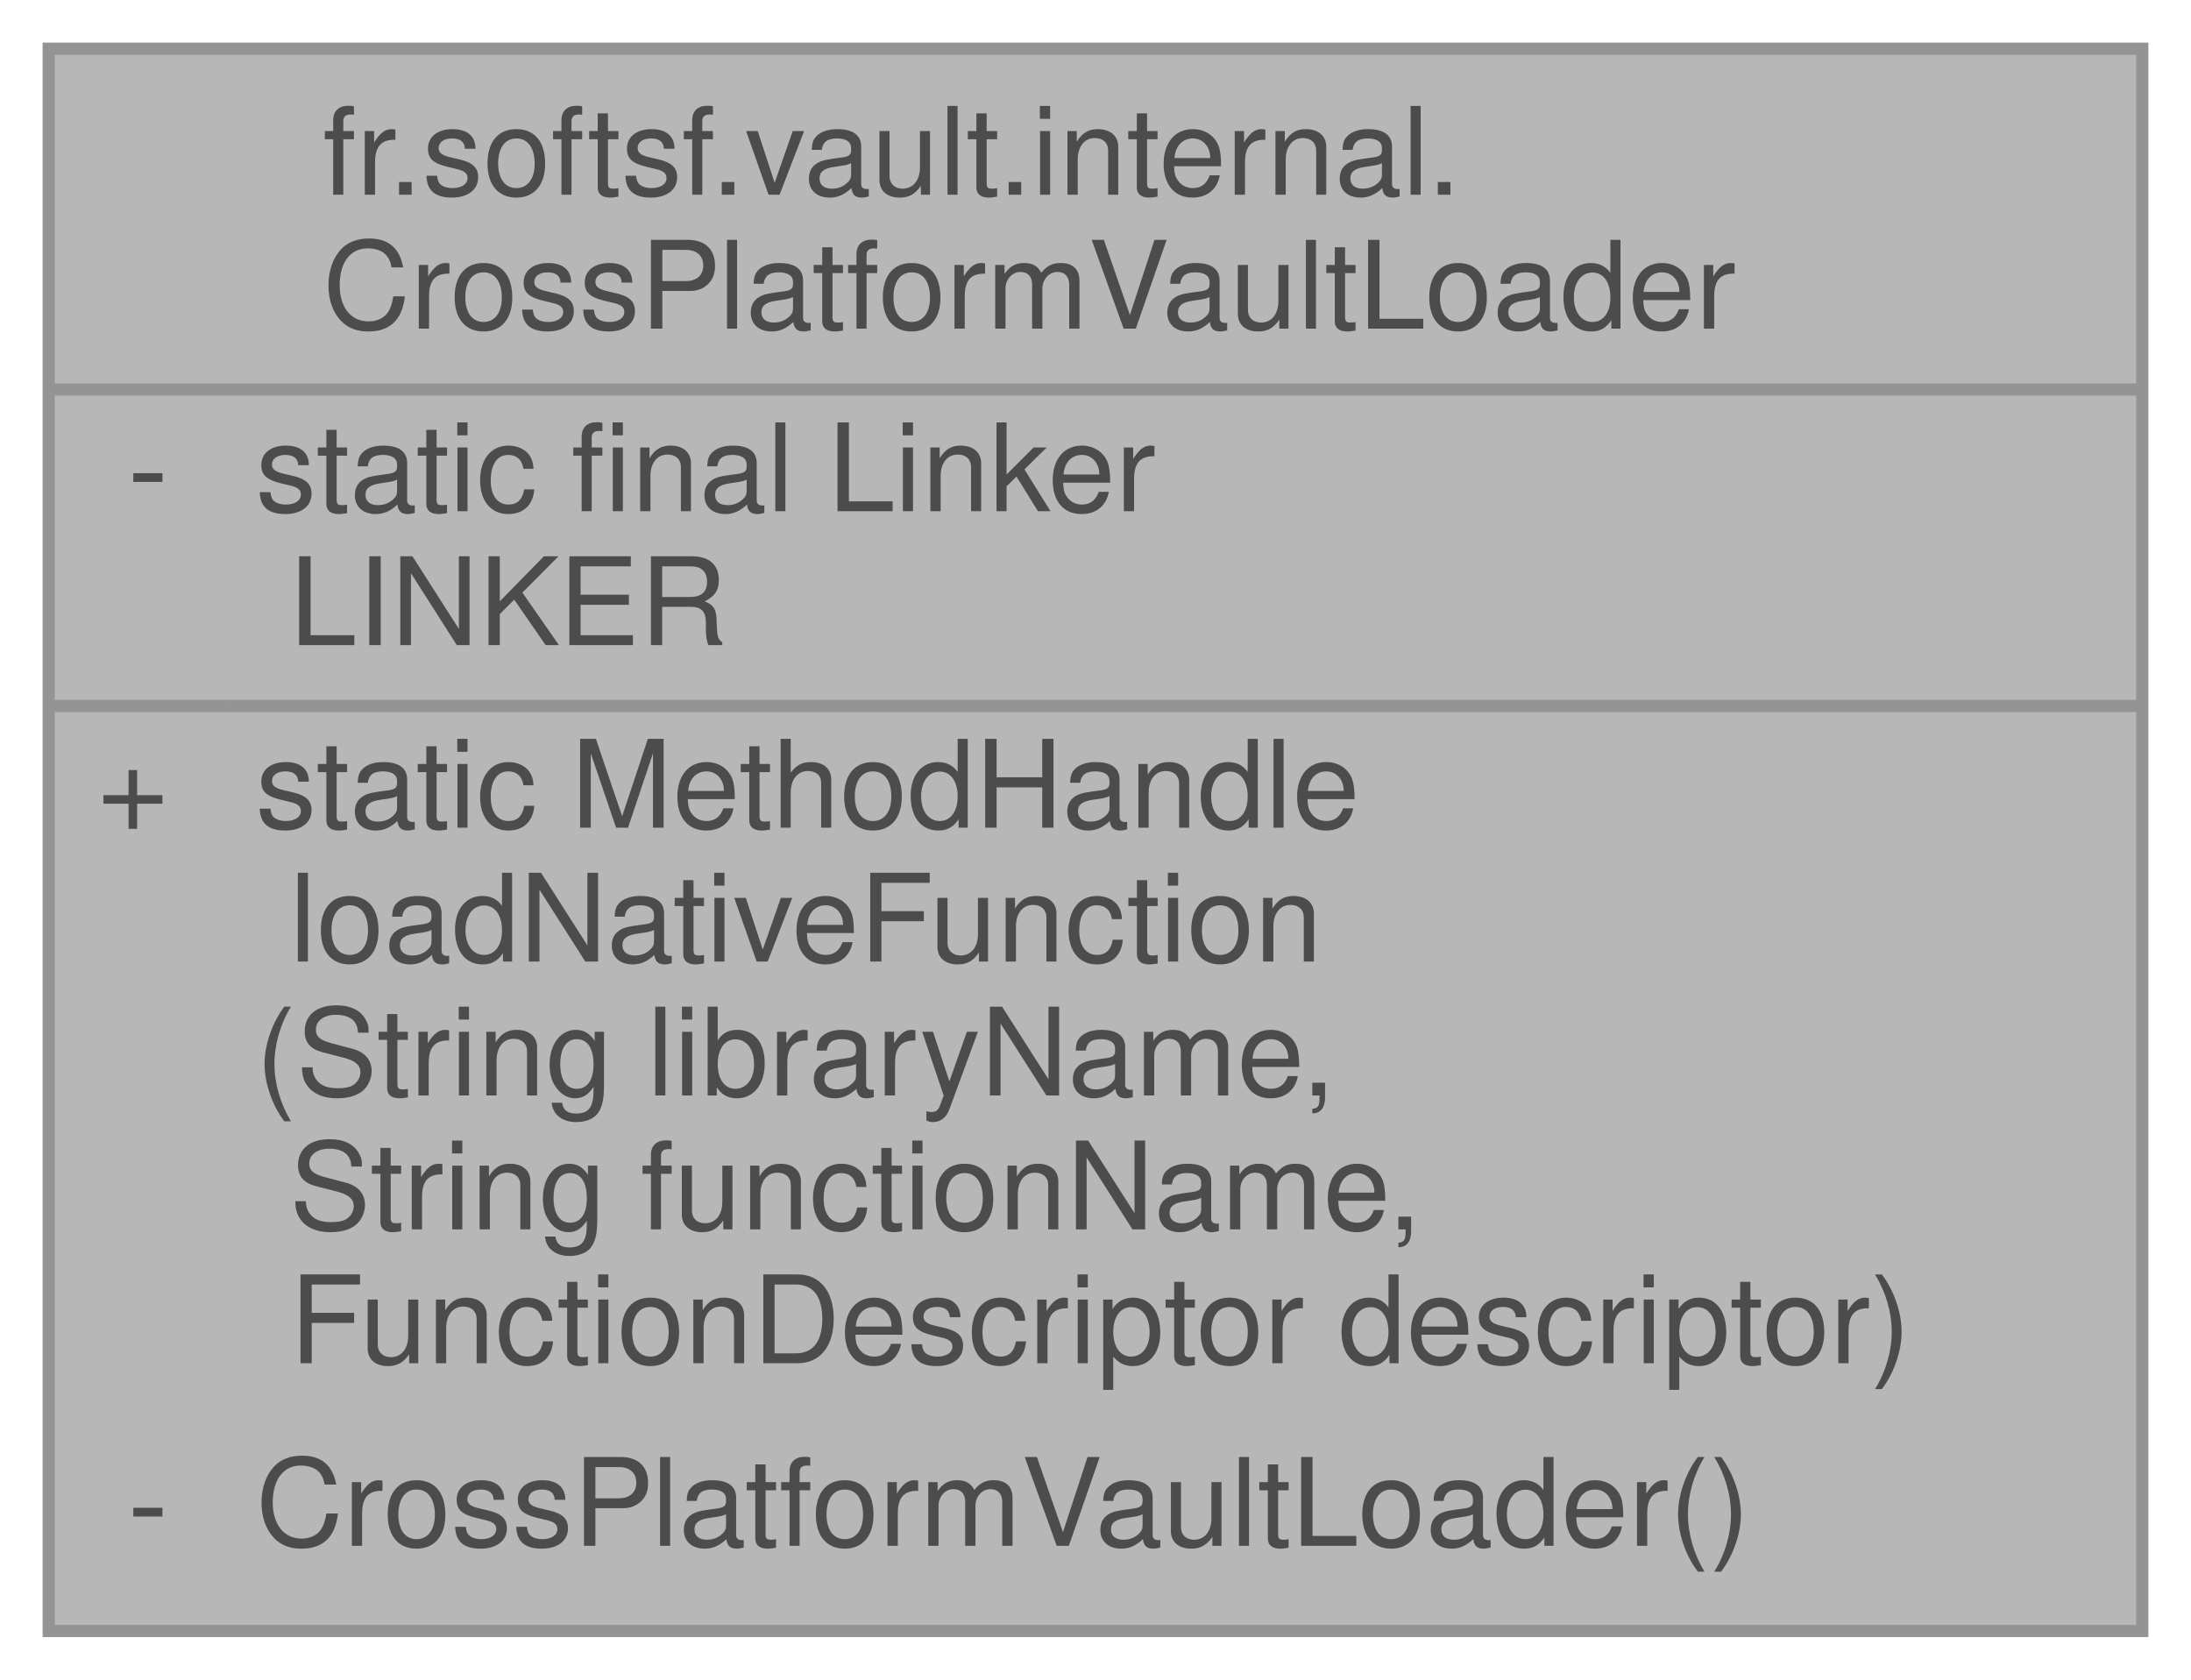
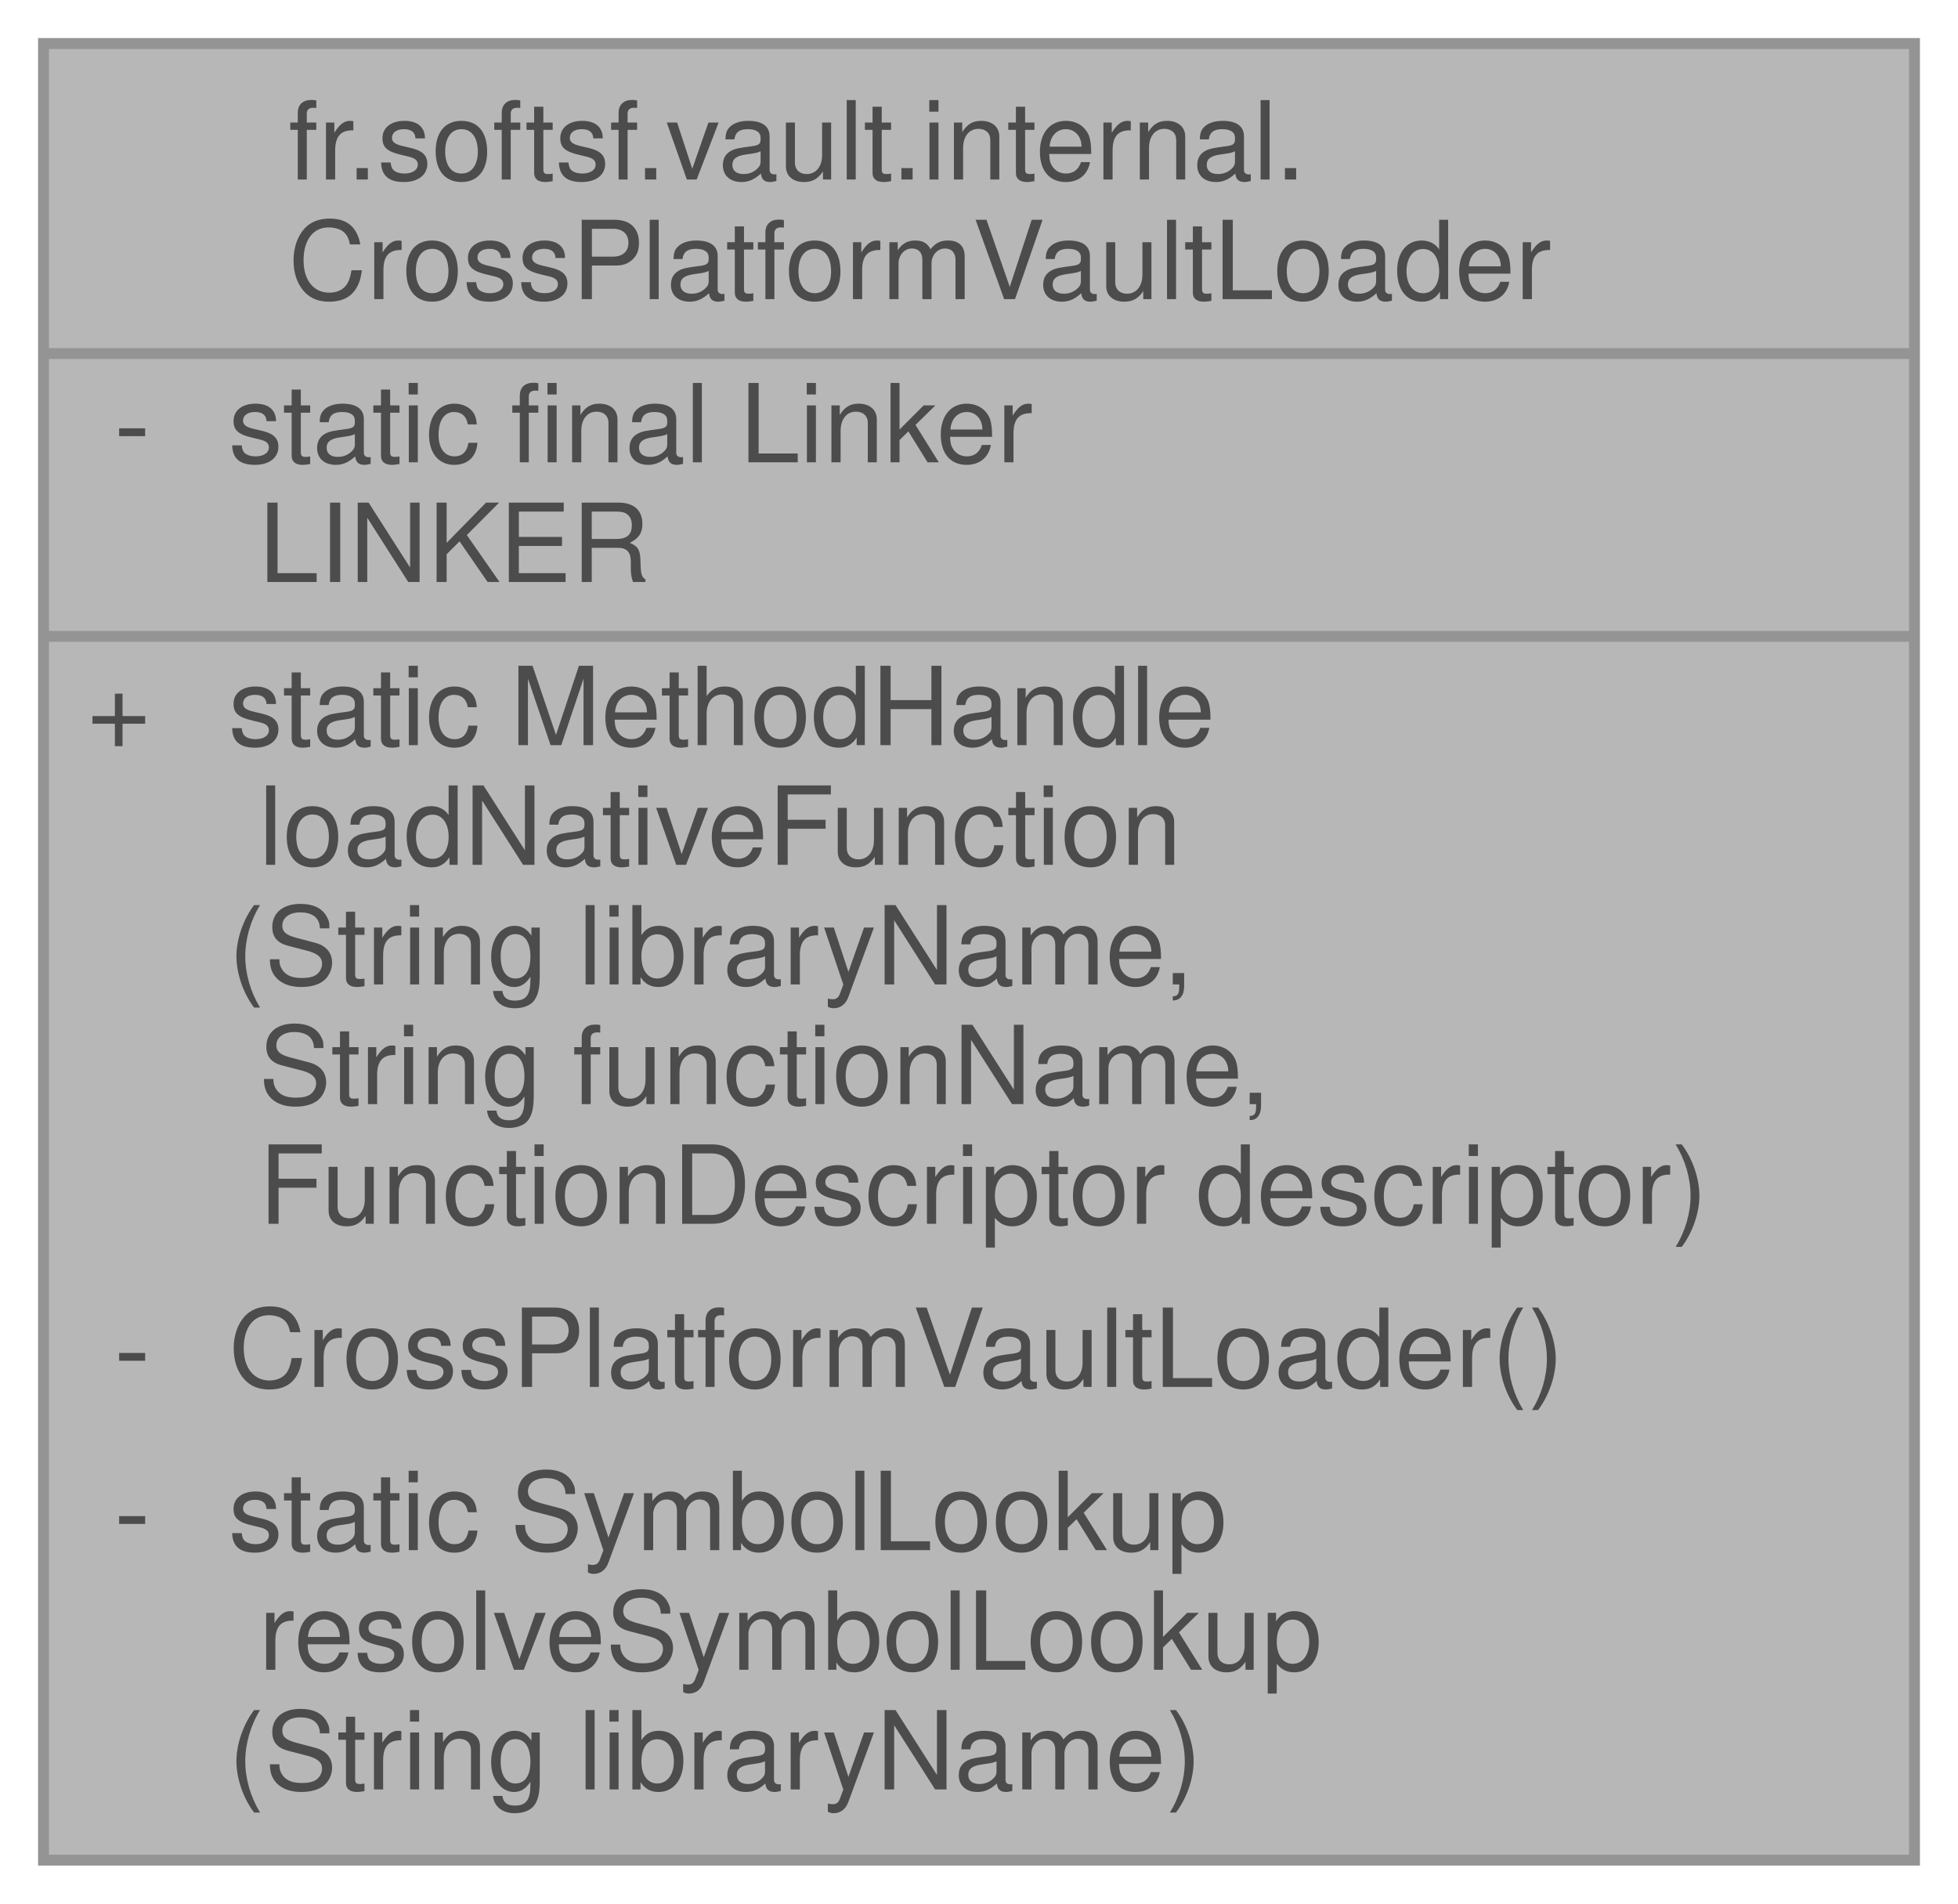
- <svg xmlns="http://www.w3.org/2000/svg" xmlns:xlink="http://www.w3.org/1999/xlink" width="180pt" height="138pt" viewBox="0.00 0.00 180.00 138.00">
+ <svg xmlns="http://www.w3.org/2000/svg" xmlns:xlink="http://www.w3.org/1999/xlink" width="180pt" height="175pt" viewBox="0.00 0.00 180.00 175.00">
  <svg id="main" version="1.1" xml:space="preserve">
    <style type="text/css">
.node, .edge {opacity: 0.7;}
.node.selected, .edge.selected {opacity: 1;}
.edge:hover path { stroke: red; }
.edge:hover polygon { stroke: red; fill: red; }
</style>
    <svg id="graph" class="graph">
-       <g id="graph0" class="graph" transform="scale(1 1) rotate(0) translate(4 134)">
+       <g id="graph0" class="graph" transform="scale(1 1) rotate(0) translate(4 171)">
        <g id="Node000001" class="node">
          <g id="a_Node000001">
            <a xlink:title="Utility loader for native platform functions using the FFM API.">
-               <polygon fill="#999999" stroke="transparent" points="172,-130 0,-130 0,0 172,0 172,-130" />
-               <text text-anchor="start" x="22.5" y="-118" font-family="Helvetica,sans-Serif" font-size="10.00">fr.softsf.vault.internal.</text>
-               <text text-anchor="start" x="22.5" y="-107" font-family="Helvetica,sans-Serif" font-size="10.00">CrossPlatformVaultLoader</text>
-               <text text-anchor="start" x="6.5" y="-92" font-family="Helvetica,sans-Serif" font-size="10.00">-</text>
-               <text text-anchor="start" x="17" y="-92" font-family="Helvetica,sans-Serif" font-size="10.00">static final Linker</text>
-               <text text-anchor="start" x="17" y="-81" font-family="Helvetica,sans-Serif" font-size="10.00"> LINKER</text>
-               <text text-anchor="start" x="4" y="-66" font-family="Helvetica,sans-Serif" font-size="10.00">+</text>
-               <text text-anchor="start" x="17" y="-66" font-family="Helvetica,sans-Serif" font-size="10.00">static MethodHandle</text>
-               <text text-anchor="start" x="17" y="-55" font-family="Helvetica,sans-Serif" font-size="10.00"> loadNativeFunction</text>
-               <text text-anchor="start" x="17" y="-44" font-family="Helvetica,sans-Serif" font-size="10.00">(String libraryName,</text>
-               <text text-anchor="start" x="17" y="-33" font-family="Helvetica,sans-Serif" font-size="10.00"> String functionName,</text>
-               <text text-anchor="start" x="17" y="-22" font-family="Helvetica,sans-Serif" font-size="10.00"> FunctionDescriptor descriptor)</text>
-               <text text-anchor="start" x="6.5" y="-7" font-family="Helvetica,sans-Serif" font-size="10.00">-</text>
-               <text text-anchor="start" x="17" y="-7" font-family="Helvetica,sans-Serif" font-size="10.00">CrossPlatformVaultLoader()</text>
-               <polygon fill="#666666" stroke="#666666" points="0,-102 0,-102 172,-102 172,-102 0,-102" />
-               <polygon fill="#666666" stroke="#666666" points="0,-76 0,-76 15,-76 15,-76 0,-76" />
-               <polygon fill="#666666" stroke="#666666" points="15,-76 15,-76 172,-76 172,-76 15,-76" />
-               <polygon fill="none" stroke="#666666" points="0,0 0,-130 172,-130 172,0 0,0" />
+               <polygon fill="#999999" stroke="transparent" points="172,-167 0,-167 0,0 172,0 172,-167" />
+               <text text-anchor="start" x="22.5" y="-154.5" font-family="Helvetica,sans-Serif" font-size="10.00">fr.softsf.vault.internal.</text>
+               <text text-anchor="start" x="22.5" y="-143.5" font-family="Helvetica,sans-Serif" font-size="10.00">CrossPlatformVaultLoader</text>
+               <text text-anchor="start" x="6.5" y="-128.5" font-family="Helvetica,sans-Serif" font-size="10.00">-</text>
+               <text text-anchor="start" x="17" y="-128.5" font-family="Helvetica,sans-Serif" font-size="10.00">static final Linker</text>
+               <text text-anchor="start" x="17" y="-117.5" font-family="Helvetica,sans-Serif" font-size="10.00"> LINKER</text>
+               <text text-anchor="start" x="4" y="-102.5" font-family="Helvetica,sans-Serif" font-size="10.00">+</text>
+               <text text-anchor="start" x="17" y="-102.5" font-family="Helvetica,sans-Serif" font-size="10.00">static MethodHandle</text>
+               <text text-anchor="start" x="17" y="-91.5" font-family="Helvetica,sans-Serif" font-size="10.00"> loadNativeFunction</text>
+               <text text-anchor="start" x="17" y="-80.5" font-family="Helvetica,sans-Serif" font-size="10.00">(String libraryName,</text>
+               <text text-anchor="start" x="17" y="-69.5" font-family="Helvetica,sans-Serif" font-size="10.00"> String functionName,</text>
+               <text text-anchor="start" x="17" y="-58.5" font-family="Helvetica,sans-Serif" font-size="10.00"> FunctionDescriptor descriptor)</text>
+               <text text-anchor="start" x="6.5" y="-43.5" font-family="Helvetica,sans-Serif" font-size="10.00">-</text>
+               <text text-anchor="start" x="17" y="-43.5" font-family="Helvetica,sans-Serif" font-size="10.00">CrossPlatformVaultLoader()</text>
+               <text text-anchor="start" x="6.5" y="-28.5" font-family="Helvetica,sans-Serif" font-size="10.00">-</text>
+               <text text-anchor="start" x="17" y="-28.5" font-family="Helvetica,sans-Serif" font-size="10.00">static SymbolLookup</text>
+               <text text-anchor="start" x="17" y="-17.5" font-family="Helvetica,sans-Serif" font-size="10.00"> resolveSymbolLookup</text>
+               <text text-anchor="start" x="17" y="-6.5" font-family="Helvetica,sans-Serif" font-size="10.00">(String libraryName)</text>
+               <polygon fill="#666666" stroke="#666666" points="0,-138.5 0,-138.5 172,-138.5 172,-138.5 0,-138.5" />
+               <polygon fill="#666666" stroke="#666666" points="0,-112.5 0,-112.5 15,-112.5 15,-112.5 0,-112.5" />
+               <polygon fill="#666666" stroke="#666666" points="15,-112.5 15,-112.5 172,-112.5 172,-112.5 15,-112.5" />
+               <polygon fill="none" stroke="#666666" points="0,0 0,-167 172,-167 172,0 0,0" />
            </a>
          </g>
        </g>
      </g>
    </svg>
  </svg>
  <style type="text/css">

[data-mouse-over-selected='false'] { opacity: 0.7; }
[data-mouse-over-selected='true']  { opacity: 1.0; }

</style>
</svg>
